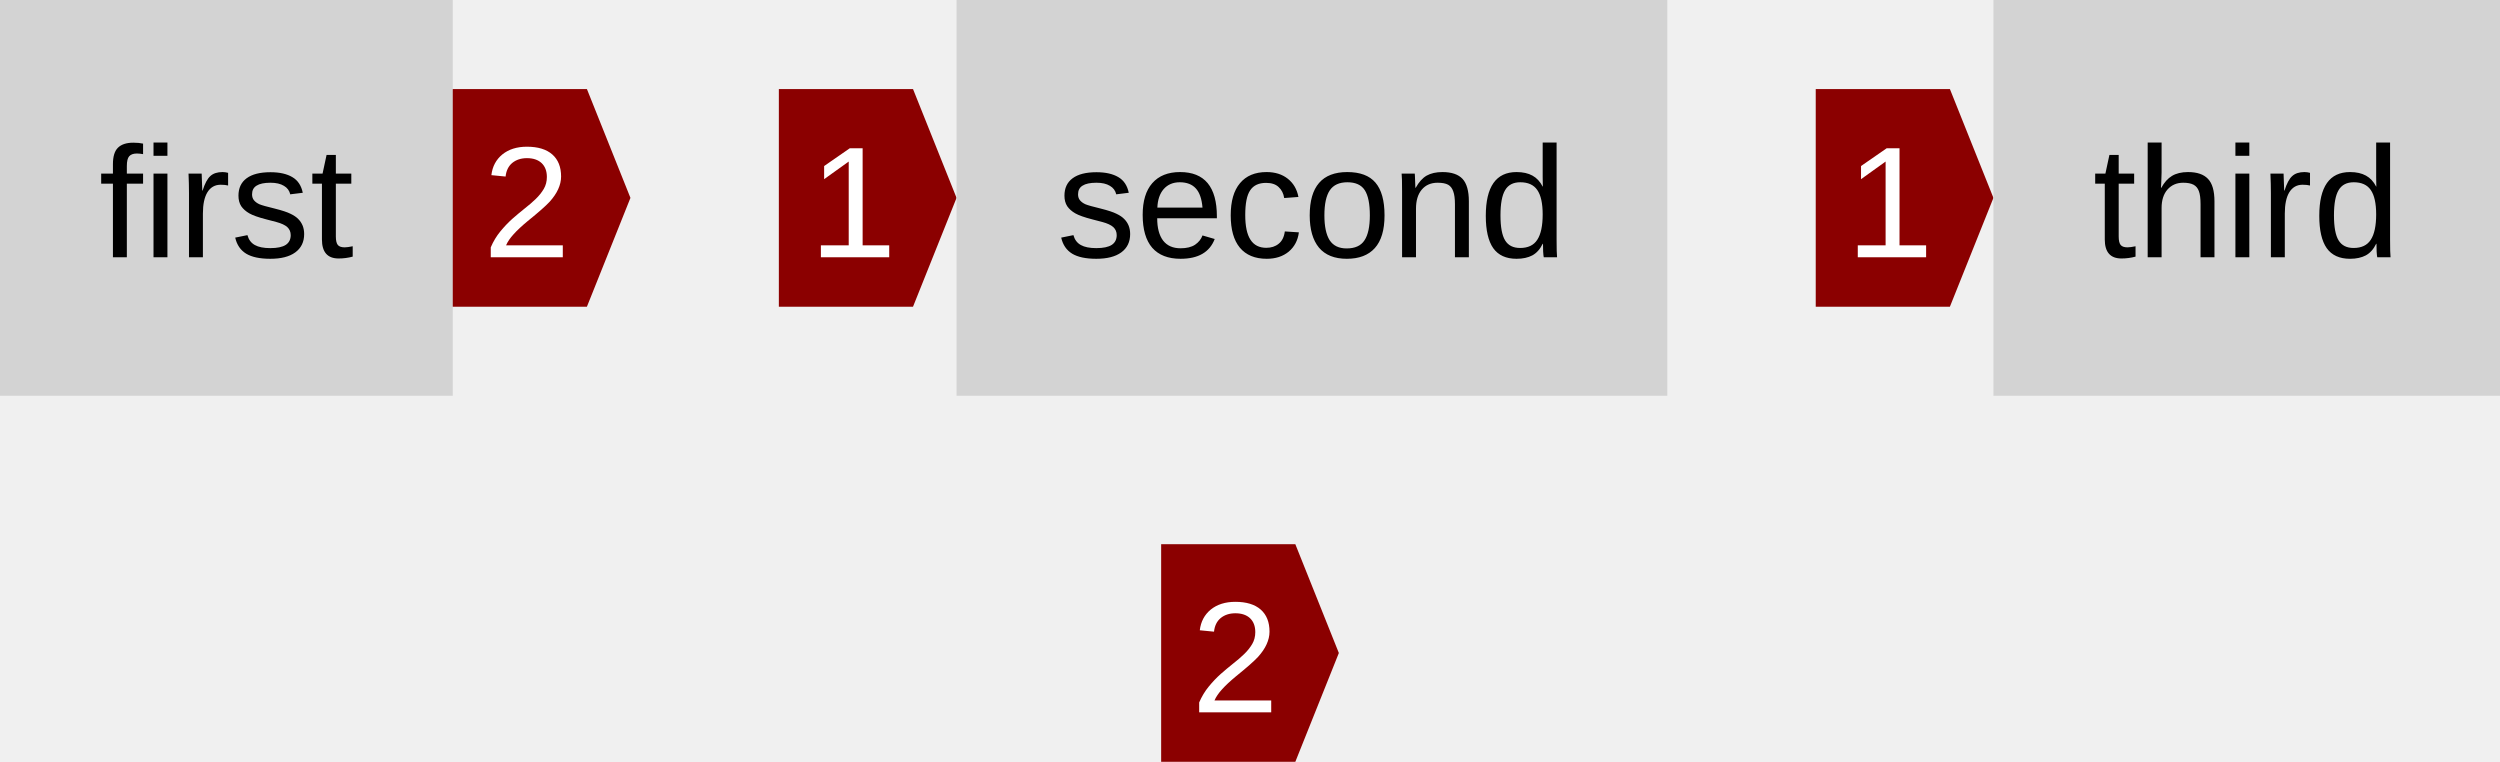
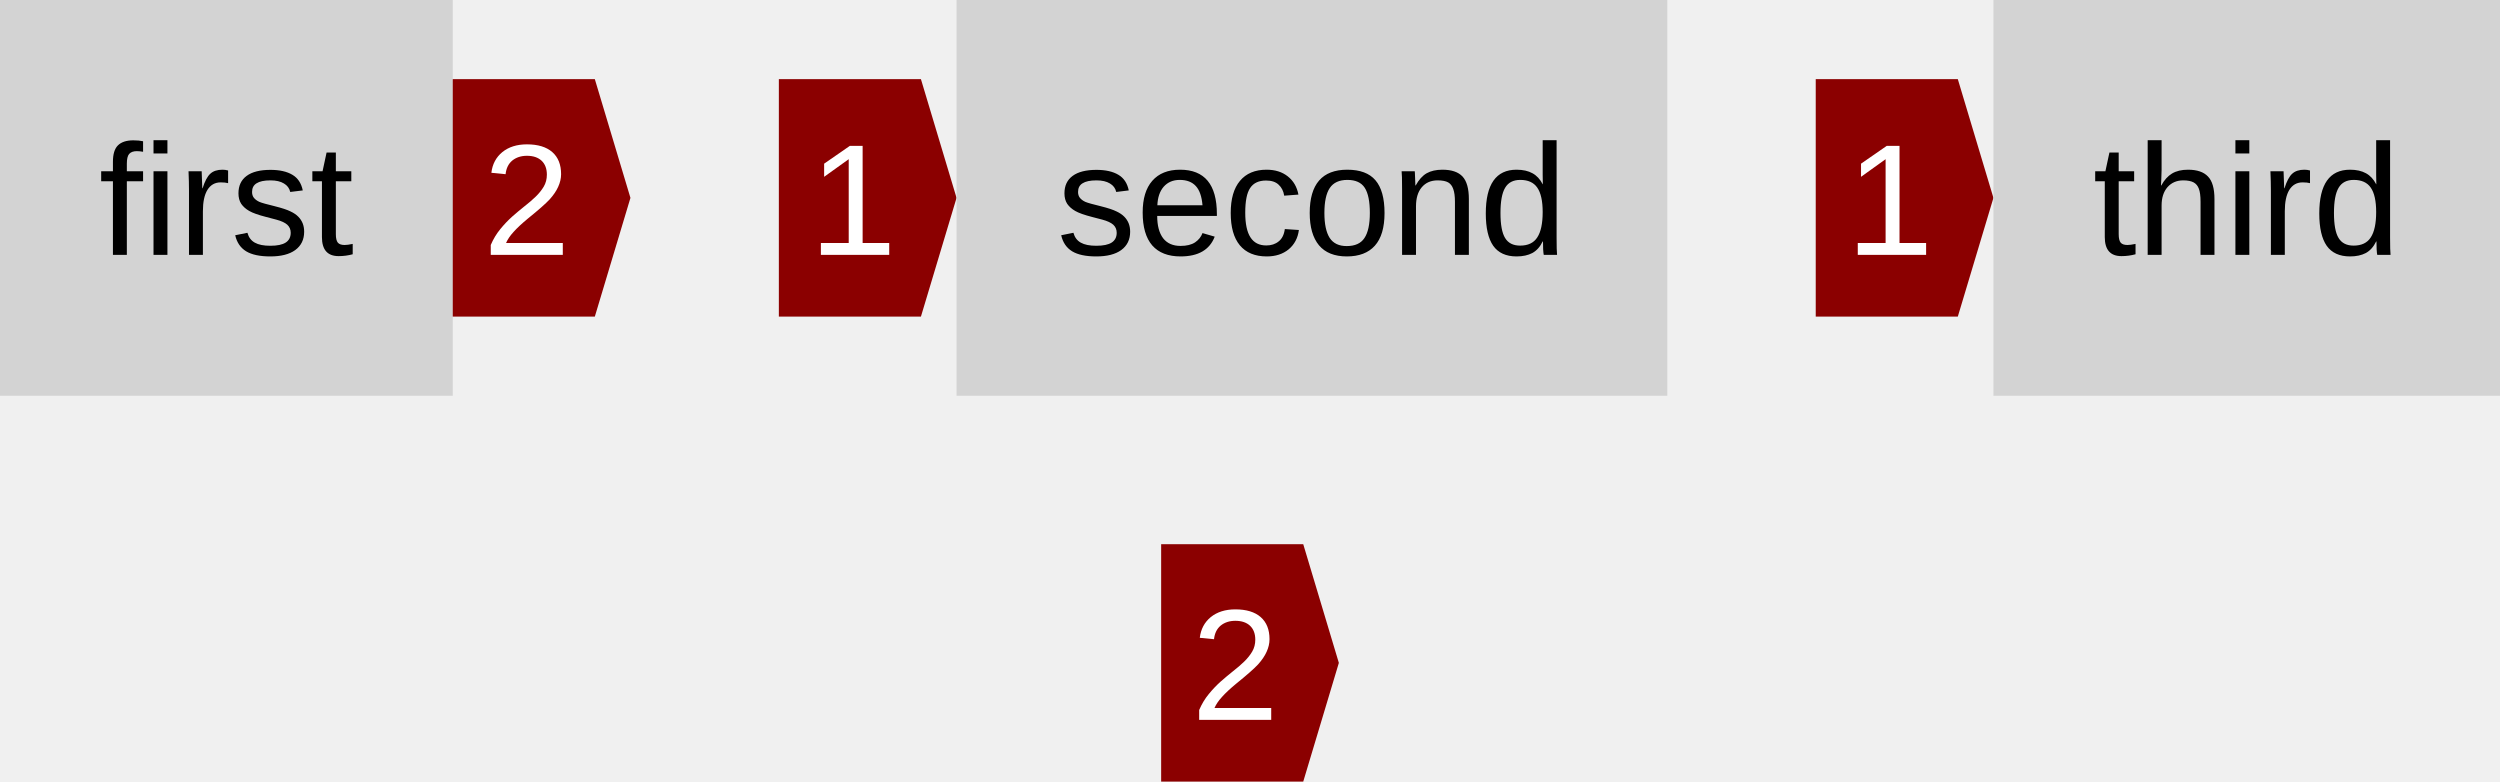
- <svg xmlns="http://www.w3.org/2000/svg" height="77" width="252.68">
+ <svg xmlns="http://www.w3.org/2000/svg" height="79" width="252.68">
  <defs>
    <style type="text/css">text{font-family:arial;font-size:16px;text-anchor:middle}g.item rect{fill:lightgray}g.item text{fill:black}g.dependency text{fill:white}</style>
  </defs>
  <symbol id="down-arrow" preserveAspectRatio="xMidYMax slice" viewBox="0,0,1,1">
-     <polygon fill="darkgreen" points="0,0.8 0,0 1,0 1,0.8 0.5,1" />
+     <polygon fill="darkgreen" points="0,0.85 0,0 1,0 1,0.85 0.5,1" />
  </symbol>
  <symbol id="right-arrow" preserveAspectRatio="xMaxYMid slice" viewBox="0,0,1,1">
-     <polygon fill="darkred" points="0.8,0 0,0 0,1 0.8,1 1,0.5" />
+     <polygon fill="darkred" points="0.85,0 0,0 0,1 0.85,1 1,0.5" />
  </symbol>
  <symbol id="up-arrow" preserveAspectRatio="xMidYMin slice" viewBox="0,0,1,1">
-     <polygon fill="darkred" points="0,0.2 0,1 1,1 1,0.2 0.5,0" />
+     <polygon fill="darkred" points="0,0.15 0,1 1,1 1,0.15 0.5,0" />
  </symbol>
  <g class="item">
    <rect height="40" width="45.76" />
-     <text x="22.88" y="26">first</text>
+     <text x="22.88" y="25.76">first</text>
  </g>
  <g class="dependency">
-     <use href="#right-arrow" height="22" width="17.96" x="45.76" y="9" />
-     <text x="53.24" y="26">2</text>
+     <use href="#right-arrow" height="24" width="17.96" x="45.76" y="8" />
+     <text x="53.24" y="25.76">2</text>
  </g>
  <g class="dependency">
-     <use href="#right-arrow" height="22" width="17.96" x="78.72" y="9" />
-     <text x="86.2" y="26">1</text>
+     <use href="#right-arrow" height="24" width="17.96" x="78.72" y="8" />
+     <text x="86.2" y="25.76">1</text>
  </g>
  <g class="item">
    <rect height="40" width="71.84" x="96.68" />
-     <text x="132.6" y="26">second</text>
+     <text x="132.6" y="25.76">second</text>
  </g>
  <g class="dependency">
-     <use href="#right-arrow" height="22" width="17.96" x="183.52" y="9" />
-     <text x="191" y="26">1</text>
+     <use href="#right-arrow" height="24" width="17.96" x="183.52" y="8" />
+     <text x="191" y="25.76">1</text>
  </g>
  <g class="item">
    <rect height="40" width="51.2" x="201.48" />
-     <text x="227.08" y="26">third</text>
+     <text x="227.08" y="25.76">third</text>
  </g>
  <g class="dependency">
-     <use href="#right-arrow" height="22" width="17.96" x="117.36" y="55" />
-     <text x="124.84" y="72">2</text>
+     <use href="#right-arrow" height="24" width="17.96" x="117.36" y="55" />
+     <text x="124.84" y="72.76">2</text>
  </g>
</svg>
